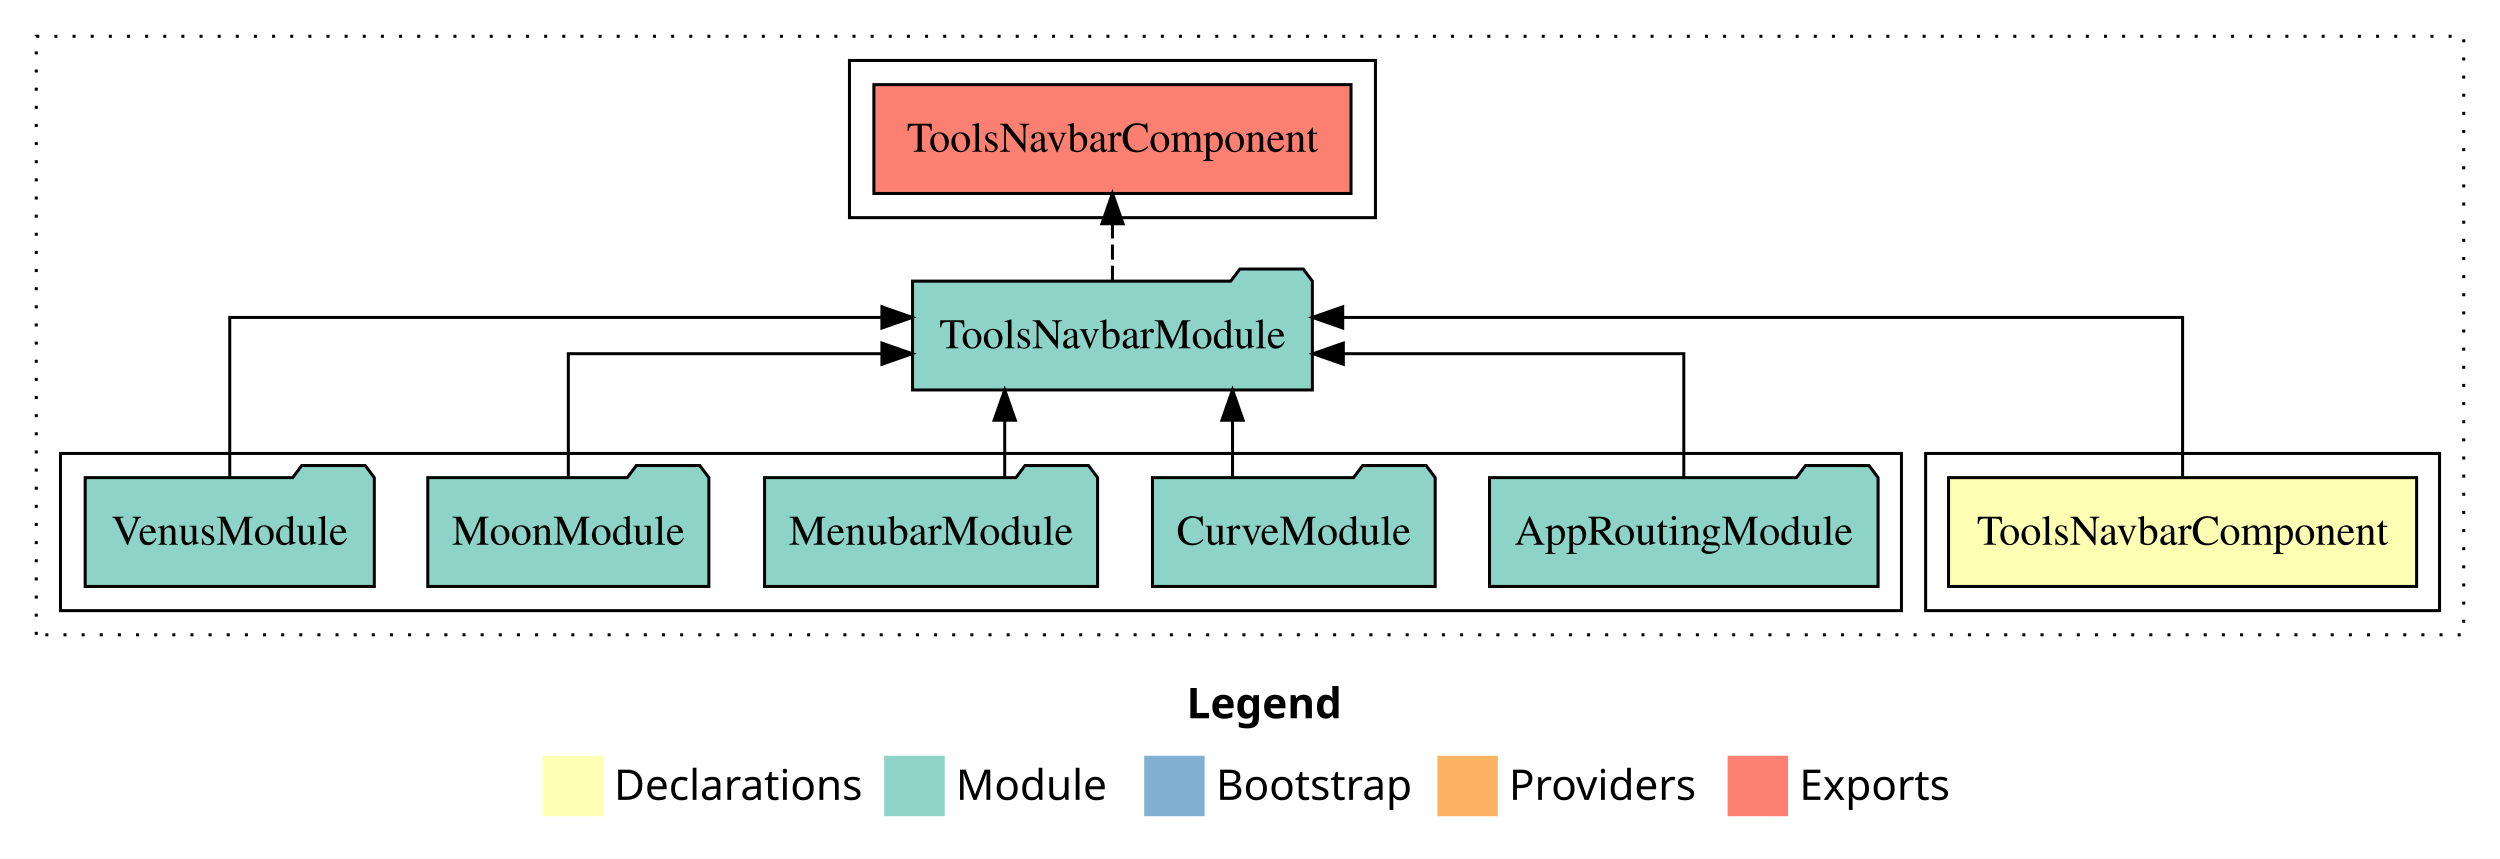
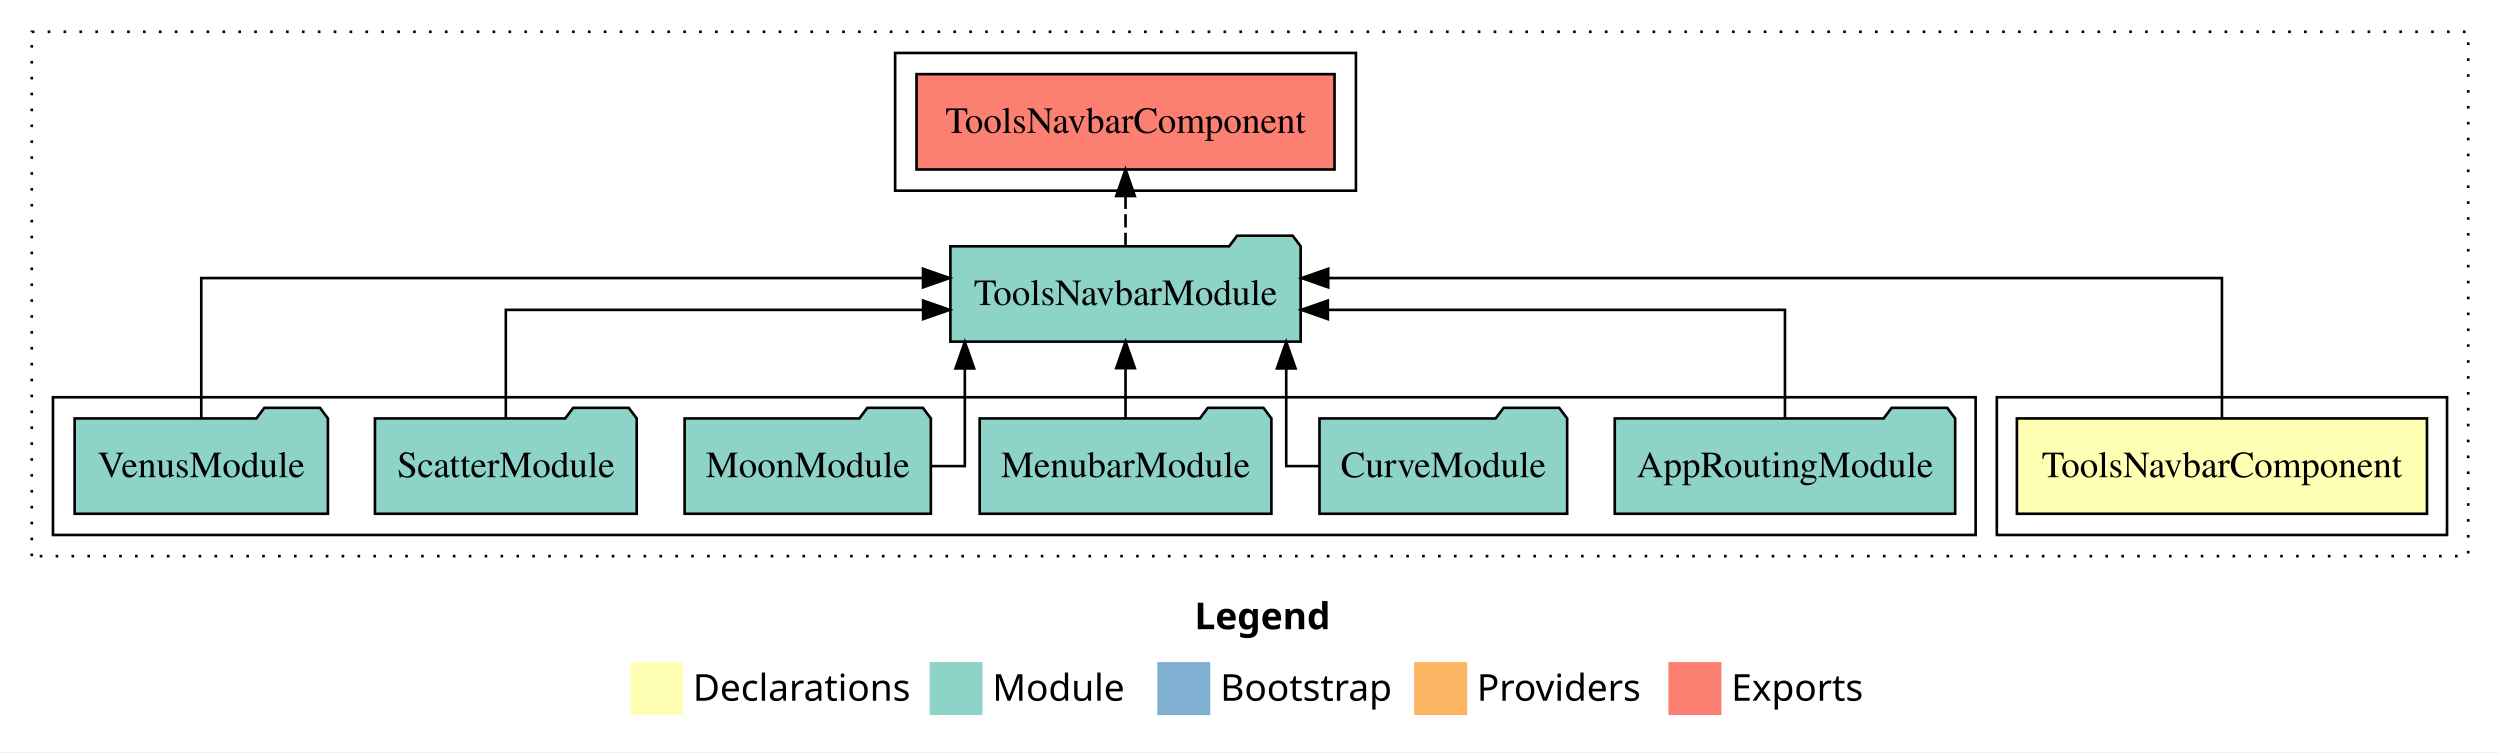
- <svg xmlns="http://www.w3.org/2000/svg" width="827pt" height="284pt" viewBox="0.00 0.00 827.00 284.00">
+ <svg xmlns="http://www.w3.org/2000/svg" width="944pt" height="284pt" viewBox="0.00 0.00 944.00 284.00">
  <g id="graph0" class="graph" transform="scale(1 1) rotate(0) translate(4 280)">
-     <polygon fill="white" stroke="transparent" points="-4,4 -4,-280 823,-280 823,4 -4,4" />
-     <text text-anchor="start" x="388.51" y="-42.4" font-family="Times-12" font-weight="bold" font-size="14.00">Legend</text>
-     <polygon fill="#ffffb3" stroke="transparent" points="175.5,-10 175.5,-30 195.5,-30 195.5,-10 175.5,-10" />
-     <text text-anchor="start" x="199.13" y="-15.4" font-family="Times-12" font-size="14.00">  Declarations</text>
-     <polygon fill="#8dd3c7" stroke="transparent" points="288.5,-10 288.5,-30 308.5,-30 308.5,-10 288.5,-10" />
-     <text text-anchor="start" x="312.23" y="-15.4" font-family="Times-12" font-size="14.00">  Module</text>
-     <polygon fill="#80b1d3" stroke="transparent" points="374.5,-10 374.5,-30 394.5,-30 394.5,-10 374.5,-10" />
-     <text text-anchor="start" x="398.28" y="-15.4" font-family="Times-12" font-size="14.00">  Bootstrap</text>
-     <polygon fill="#fdb462" stroke="transparent" points="471.5,-10 471.5,-30 491.5,-30 491.5,-10 471.5,-10" />
-     <text text-anchor="start" x="495.17" y="-15.4" font-family="Times-12" font-size="14.00">  Providers</text>
-     <polygon fill="#fb8072" stroke="transparent" points="567.5,-10 567.5,-30 587.5,-30 587.5,-10 567.5,-10" />
-     <text text-anchor="start" x="591.23" y="-15.4" font-family="Times-12" font-size="14.00">  Exports</text>
+     <polygon fill="white" stroke="transparent" points="-4,4 -4,-280 940,-280 940,4 -4,4" />
+     <text text-anchor="start" x="447.01" y="-42.4" font-family="Times-12" font-weight="bold" font-size="14.00">Legend</text>
+     <polygon fill="#ffffb3" stroke="transparent" points="234,-10 234,-30 254,-30 254,-10 234,-10" />
+     <text text-anchor="start" x="257.63" y="-15.4" font-family="Times-12" font-size="14.00">  Declarations</text>
+     <polygon fill="#8dd3c7" stroke="transparent" points="347,-10 347,-30 367,-30 367,-10 347,-10" />
+     <text text-anchor="start" x="370.73" y="-15.4" font-family="Times-12" font-size="14.00">  Module</text>
+     <polygon fill="#80b1d3" stroke="transparent" points="433,-10 433,-30 453,-30 453,-10 433,-10" />
+     <text text-anchor="start" x="456.78" y="-15.4" font-family="Times-12" font-size="14.00">  Bootstrap</text>
+     <polygon fill="#fdb462" stroke="transparent" points="530,-10 530,-30 550,-30 550,-10 530,-10" />
+     <text text-anchor="start" x="553.67" y="-15.4" font-family="Times-12" font-size="14.00">  Providers</text>
+     <polygon fill="#fb8072" stroke="transparent" points="626,-10 626,-30 646,-30 646,-10 626,-10" />
+     <text text-anchor="start" x="649.73" y="-15.4" font-family="Times-12" font-size="14.00">  Exports</text>
    <g id="clust1" class="cluster">
-       <polygon fill="none" stroke="black" stroke-dasharray="1,5" points="8,-70 8,-268 811,-268 811,-70 8,-70" />
+       <polygon fill="none" stroke="black" stroke-dasharray="1,5" points="8,-70 8,-268 928,-268 928,-70 8,-70" />
+     </g>
+     <g id="clust2" class="cluster">
+       <polygon fill="none" stroke="black" points="750,-78 750,-130 920,-130 920,-78 750,-78" />
+     </g>
+     <g id="clust4" class="cluster">
+       <polygon fill="none" stroke="black" points="16,-78 16,-130 742,-130 742,-78 16,-78" />
    </g>
    <g id="clust5" class="cluster">
-       <polygon fill="none" stroke="black" points="277,-208 277,-260 451,-260 451,-208 277,-208" />
-     </g>
-     <g id="clust2" class="cluster">
-       <polygon fill="none" stroke="black" points="633,-78 633,-130 803,-130 803,-78 633,-78" />
-     </g>
-     <g id="clust4" class="cluster">
-       <polygon fill="none" stroke="black" points="16,-78 16,-130 625,-130 625,-78 16,-78" />
+       <polygon fill="none" stroke="black" points="334,-208 334,-260 508,-260 508,-208 334,-208" />
    </g>
    <g id="node1" class="node">
-       <polygon fill="#ffffb3" stroke="black" points="795.42,-122 640.58,-122 640.58,-86 795.42,-86 795.42,-122" />
-       <text text-anchor="middle" x="718" y="-99.8" font-family="Times,serif" font-size="14.00">ToolsNavbarComponent</text>
+       <polygon fill="#ffffb3" stroke="black" points="912.42,-122 757.58,-122 757.58,-86 912.42,-86 912.42,-122" />
+       <text text-anchor="middle" x="835" y="-99.8" font-family="Times,serif" font-size="14.00">ToolsNavbarComponent</text>
    </g>
    <g id="node2" class="node">
-       <polygon fill="#8dd3c7" stroke="black" points="430.13,-187 427.13,-191 406.13,-191 403.13,-187 297.87,-187 297.87,-151 430.13,-151 430.13,-187" />
-       <text text-anchor="middle" x="364" y="-164.8" font-family="Times,serif" font-size="14.00">ToolsNavbarModule</text>
+       <polygon fill="#8dd3c7" stroke="black" points="487.13,-187 484.13,-191 463.13,-191 460.13,-187 354.87,-187 354.87,-151 487.13,-151 487.13,-187" />
+       <text text-anchor="middle" x="421" y="-164.8" font-family="Times,serif" font-size="14.00">ToolsNavbarModule</text>
    </g>
    <g id="edge1" class="edge">
-       <path fill="none" stroke="black" d="M718,-122.28C718,-143.32 718,-175 718,-175 718,-175 440.17,-175 440.17,-175" />
-       <polygon fill="black" stroke="black" points="440.17,-171.5 430.17,-175 440.17,-178.5 440.17,-171.5" />
+       <path fill="none" stroke="black" d="M835,-122.28C835,-143.32 835,-175 835,-175 835,-175 497.52,-175 497.52,-175" />
+       <polygon fill="black" stroke="black" points="497.52,-171.5 487.52,-175 497.52,-178.5 497.52,-171.5" />
+     </g>
+     <g id="node9" class="node">
+       <polygon fill="#fb8072" stroke="black" points="499.92,-252 342.08,-252 342.08,-216 499.92,-216 499.92,-252" />
+       <text text-anchor="middle" x="421" y="-229.8" font-family="Times,serif" font-size="14.00">ToolsNavbarComponent </text>
+     </g>
+     <g id="edge8" class="edge">
+       <path fill="none" stroke="black" stroke-dasharray="5,2" d="M421,-187.11C421,-187.11 421,-205.99 421,-205.99" />
+       <polygon fill="black" stroke="black" points="417.5,-205.99 421,-215.99 424.5,-205.99 417.5,-205.99" />
+     </g>
+     <g id="node3" class="node">
+       <polygon fill="#8dd3c7" stroke="black" points="734.27,-122 731.27,-126 710.27,-126 707.27,-122 605.73,-122 605.73,-86 734.27,-86 734.27,-122" />
+       <text text-anchor="middle" x="670" y="-99.8" font-family="Times,serif" font-size="14.00">AppRoutingModule</text>
+     </g>
+     <g id="edge2" class="edge">
+       <path fill="none" stroke="black" d="M670,-122.02C670,-139.37 670,-163 670,-163 670,-163 497.4,-163 497.4,-163" />
+       <polygon fill="black" stroke="black" points="497.4,-159.5 487.4,-163 497.4,-166.5 497.4,-159.5" />
+     </g>
+     <g id="node4" class="node">
+       <polygon fill="#8dd3c7" stroke="black" points="587.76,-122 584.76,-126 563.76,-126 560.76,-122 494.24,-122 494.24,-86 587.76,-86 587.76,-122" />
+       <text text-anchor="middle" x="541" y="-99.8" font-family="Times,serif" font-size="14.00">CurveModule</text>
+     </g>
+     <g id="edge3" class="edge">
+       <path fill="none" stroke="black" d="M493.97,-104C486.77,-104 481.68,-104 481.68,-104 481.68,-104 481.68,-140.89 481.68,-140.89" />
+       <polygon fill="black" stroke="black" points="478.18,-140.89 481.68,-150.89 485.18,-140.89 478.18,-140.89" />
+     </g>
+     <g id="node5" class="node">
+       <polygon fill="#8dd3c7" stroke="black" points="476.08,-122 473.08,-126 452.08,-126 449.08,-122 365.92,-122 365.92,-86 476.08,-86 476.08,-122" />
+       <text text-anchor="middle" x="421" y="-99.8" font-family="Times,serif" font-size="14.00">MenubarModule</text>
+     </g>
+     <g id="edge4" class="edge">
+       <path fill="none" stroke="black" d="M421,-122.11C421,-122.11 421,-140.99 421,-140.99" />
+       <polygon fill="black" stroke="black" points="417.5,-140.99 421,-150.99 424.5,-140.99 417.5,-140.99" />
+     </g>
+     <g id="node6" class="node">
+       <polygon fill="#8dd3c7" stroke="black" points="347.49,-122 344.49,-126 323.49,-126 320.49,-122 254.51,-122 254.51,-86 347.49,-86 347.49,-122" />
+       <text text-anchor="middle" x="301" y="-99.8" font-family="Times,serif" font-size="14.00">MoonModule</text>
+     </g>
+     <g id="edge5" class="edge">
+       <path fill="none" stroke="black" d="M347.74,-104C355.09,-104 360.32,-104 360.32,-104 360.32,-104 360.32,-140.89 360.32,-140.89" />
+       <polygon fill="black" stroke="black" points="356.82,-140.89 360.32,-150.89 363.82,-140.89 356.82,-140.89" />
+     </g>
+     <g id="node7" class="node">
+       <polygon fill="#8dd3c7" stroke="black" points="236.42,-122 233.42,-126 212.42,-126 209.42,-122 137.58,-122 137.58,-86 236.42,-86 236.42,-122" />
+       <text text-anchor="middle" x="187" y="-99.8" font-family="Times,serif" font-size="14.00">ScatterModule</text>
+     </g>
+     <g id="edge6" class="edge">
+       <path fill="none" stroke="black" d="M187,-122.02C187,-139.37 187,-163 187,-163 187,-163 344.57,-163 344.57,-163" />
+       <polygon fill="black" stroke="black" points="344.57,-166.5 354.57,-163 344.57,-159.5 344.57,-166.5" />
    </g>
    <g id="node8" class="node">
-       <polygon fill="#fb8072" stroke="black" points="442.92,-252 285.08,-252 285.08,-216 442.92,-216 442.92,-252" />
-       <text text-anchor="middle" x="364" y="-229.8" font-family="Times,serif" font-size="14.00">ToolsNavbarComponent </text>
-     </g>
-     <g id="edge7" class="edge">
-       <path fill="none" stroke="black" stroke-dasharray="5,2" d="M364,-187.11C364,-187.11 364,-205.99 364,-205.99" />
-       <polygon fill="black" stroke="black" points="360.5,-205.99 364,-215.99 367.5,-205.99 360.5,-205.99" />
-     </g>
-     <g id="node3" class="node">
-       <polygon fill="#8dd3c7" stroke="black" points="617.27,-122 614.27,-126 593.27,-126 590.27,-122 488.73,-122 488.73,-86 617.27,-86 617.27,-122" />
-       <text text-anchor="middle" x="553" y="-99.8" font-family="Times,serif" font-size="14.00">AppRoutingModule</text>
-     </g>
-     <g id="edge2" class="edge">
-       <path fill="none" stroke="black" d="M553,-122.02C553,-139.37 553,-163 553,-163 553,-163 440.37,-163 440.37,-163" />
-       <polygon fill="black" stroke="black" points="440.37,-159.5 430.37,-163 440.37,-166.5 440.37,-159.5" />
-     </g>
-     <g id="node4" class="node">
-       <polygon fill="#8dd3c7" stroke="black" points="470.76,-122 467.76,-126 446.76,-126 443.76,-122 377.24,-122 377.24,-86 470.76,-86 470.76,-122" />
-       <text text-anchor="middle" x="424" y="-99.8" font-family="Times,serif" font-size="14.00">CurveModule</text>
-     </g>
-     <g id="edge3" class="edge">
-       <path fill="none" stroke="black" d="M403.72,-122.11C403.72,-122.11 403.72,-140.99 403.72,-140.99" />
-       <polygon fill="black" stroke="black" points="400.22,-140.99 403.72,-150.99 407.22,-140.99 400.22,-140.99" />
-     </g>
-     <g id="node5" class="node">
-       <polygon fill="#8dd3c7" stroke="black" points="359.08,-122 356.08,-126 335.08,-126 332.08,-122 248.92,-122 248.92,-86 359.08,-86 359.08,-122" />
-       <text text-anchor="middle" x="304" y="-99.8" font-family="Times,serif" font-size="14.00">MenubarModule</text>
-     </g>
-     <g id="edge4" class="edge">
-       <path fill="none" stroke="black" d="M328.36,-122.11C328.36,-122.11 328.36,-140.99 328.36,-140.99" />
-       <polygon fill="black" stroke="black" points="324.86,-140.99 328.36,-150.99 331.86,-140.99 324.86,-140.99" />
-     </g>
-     <g id="node6" class="node">
-       <polygon fill="#8dd3c7" stroke="black" points="230.49,-122 227.49,-126 206.49,-126 203.49,-122 137.51,-122 137.51,-86 230.49,-86 230.49,-122" />
-       <text text-anchor="middle" x="184" y="-99.8" font-family="Times,serif" font-size="14.00">MoonModule</text>
-     </g>
-     <g id="edge5" class="edge">
-       <path fill="none" stroke="black" d="M184,-122.02C184,-139.37 184,-163 184,-163 184,-163 287.74,-163 287.74,-163" />
-       <polygon fill="black" stroke="black" points="287.74,-166.5 297.74,-163 287.74,-159.5 287.74,-166.5" />
-     </g>
-     <g id="node7" class="node">
      <polygon fill="#8dd3c7" stroke="black" points="119.82,-122 116.82,-126 95.82,-126 92.82,-122 24.18,-122 24.18,-86 119.82,-86 119.82,-122" />
      <text text-anchor="middle" x="72" y="-99.8" font-family="Times,serif" font-size="14.00">VenusModule</text>
    </g>
-     <g id="edge6" class="edge">
-       <path fill="none" stroke="black" d="M72,-122.28C72,-143.32 72,-175 72,-175 72,-175 287.74,-175 287.74,-175" />
-       <polygon fill="black" stroke="black" points="287.74,-178.5 297.74,-175 287.74,-171.5 287.74,-178.5" />
+     <g id="edge7" class="edge">
+       <path fill="none" stroke="black" d="M72,-122.28C72,-143.32 72,-175 72,-175 72,-175 344.53,-175 344.53,-175" />
+       <polygon fill="black" stroke="black" points="344.53,-178.5 354.53,-175 344.53,-171.5 344.53,-178.5" />
    </g>
  </g>
</svg>
